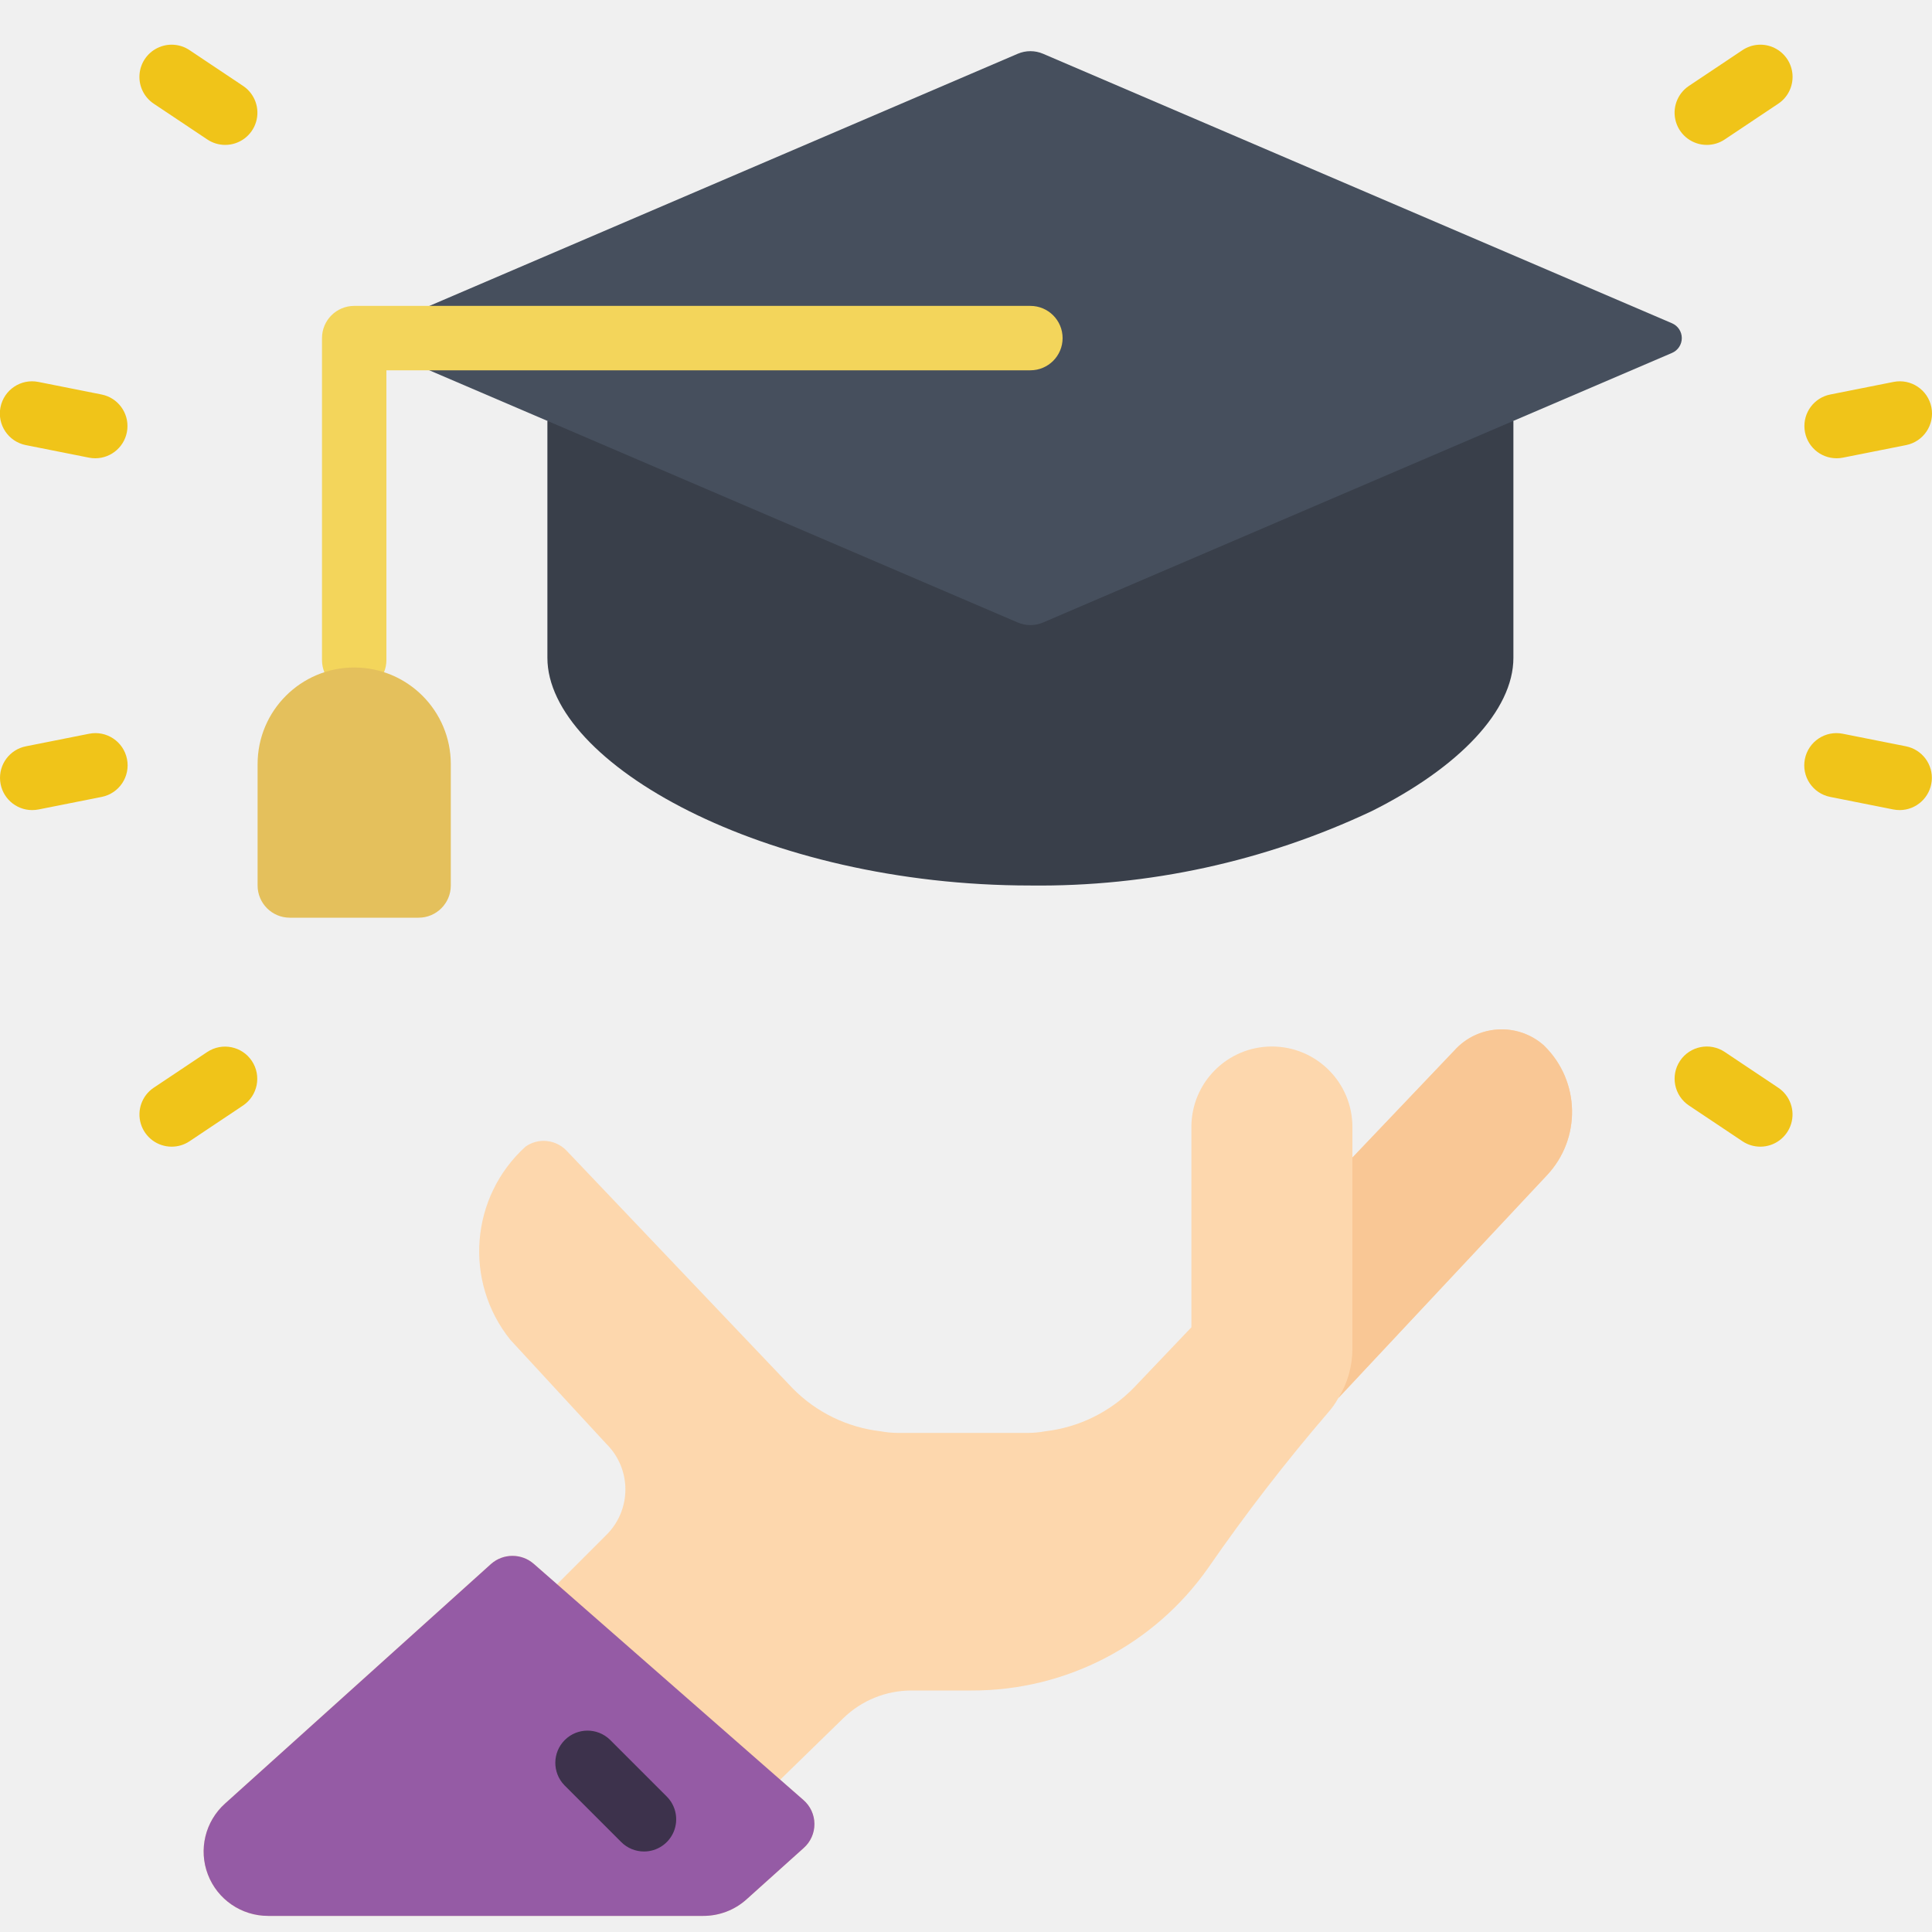
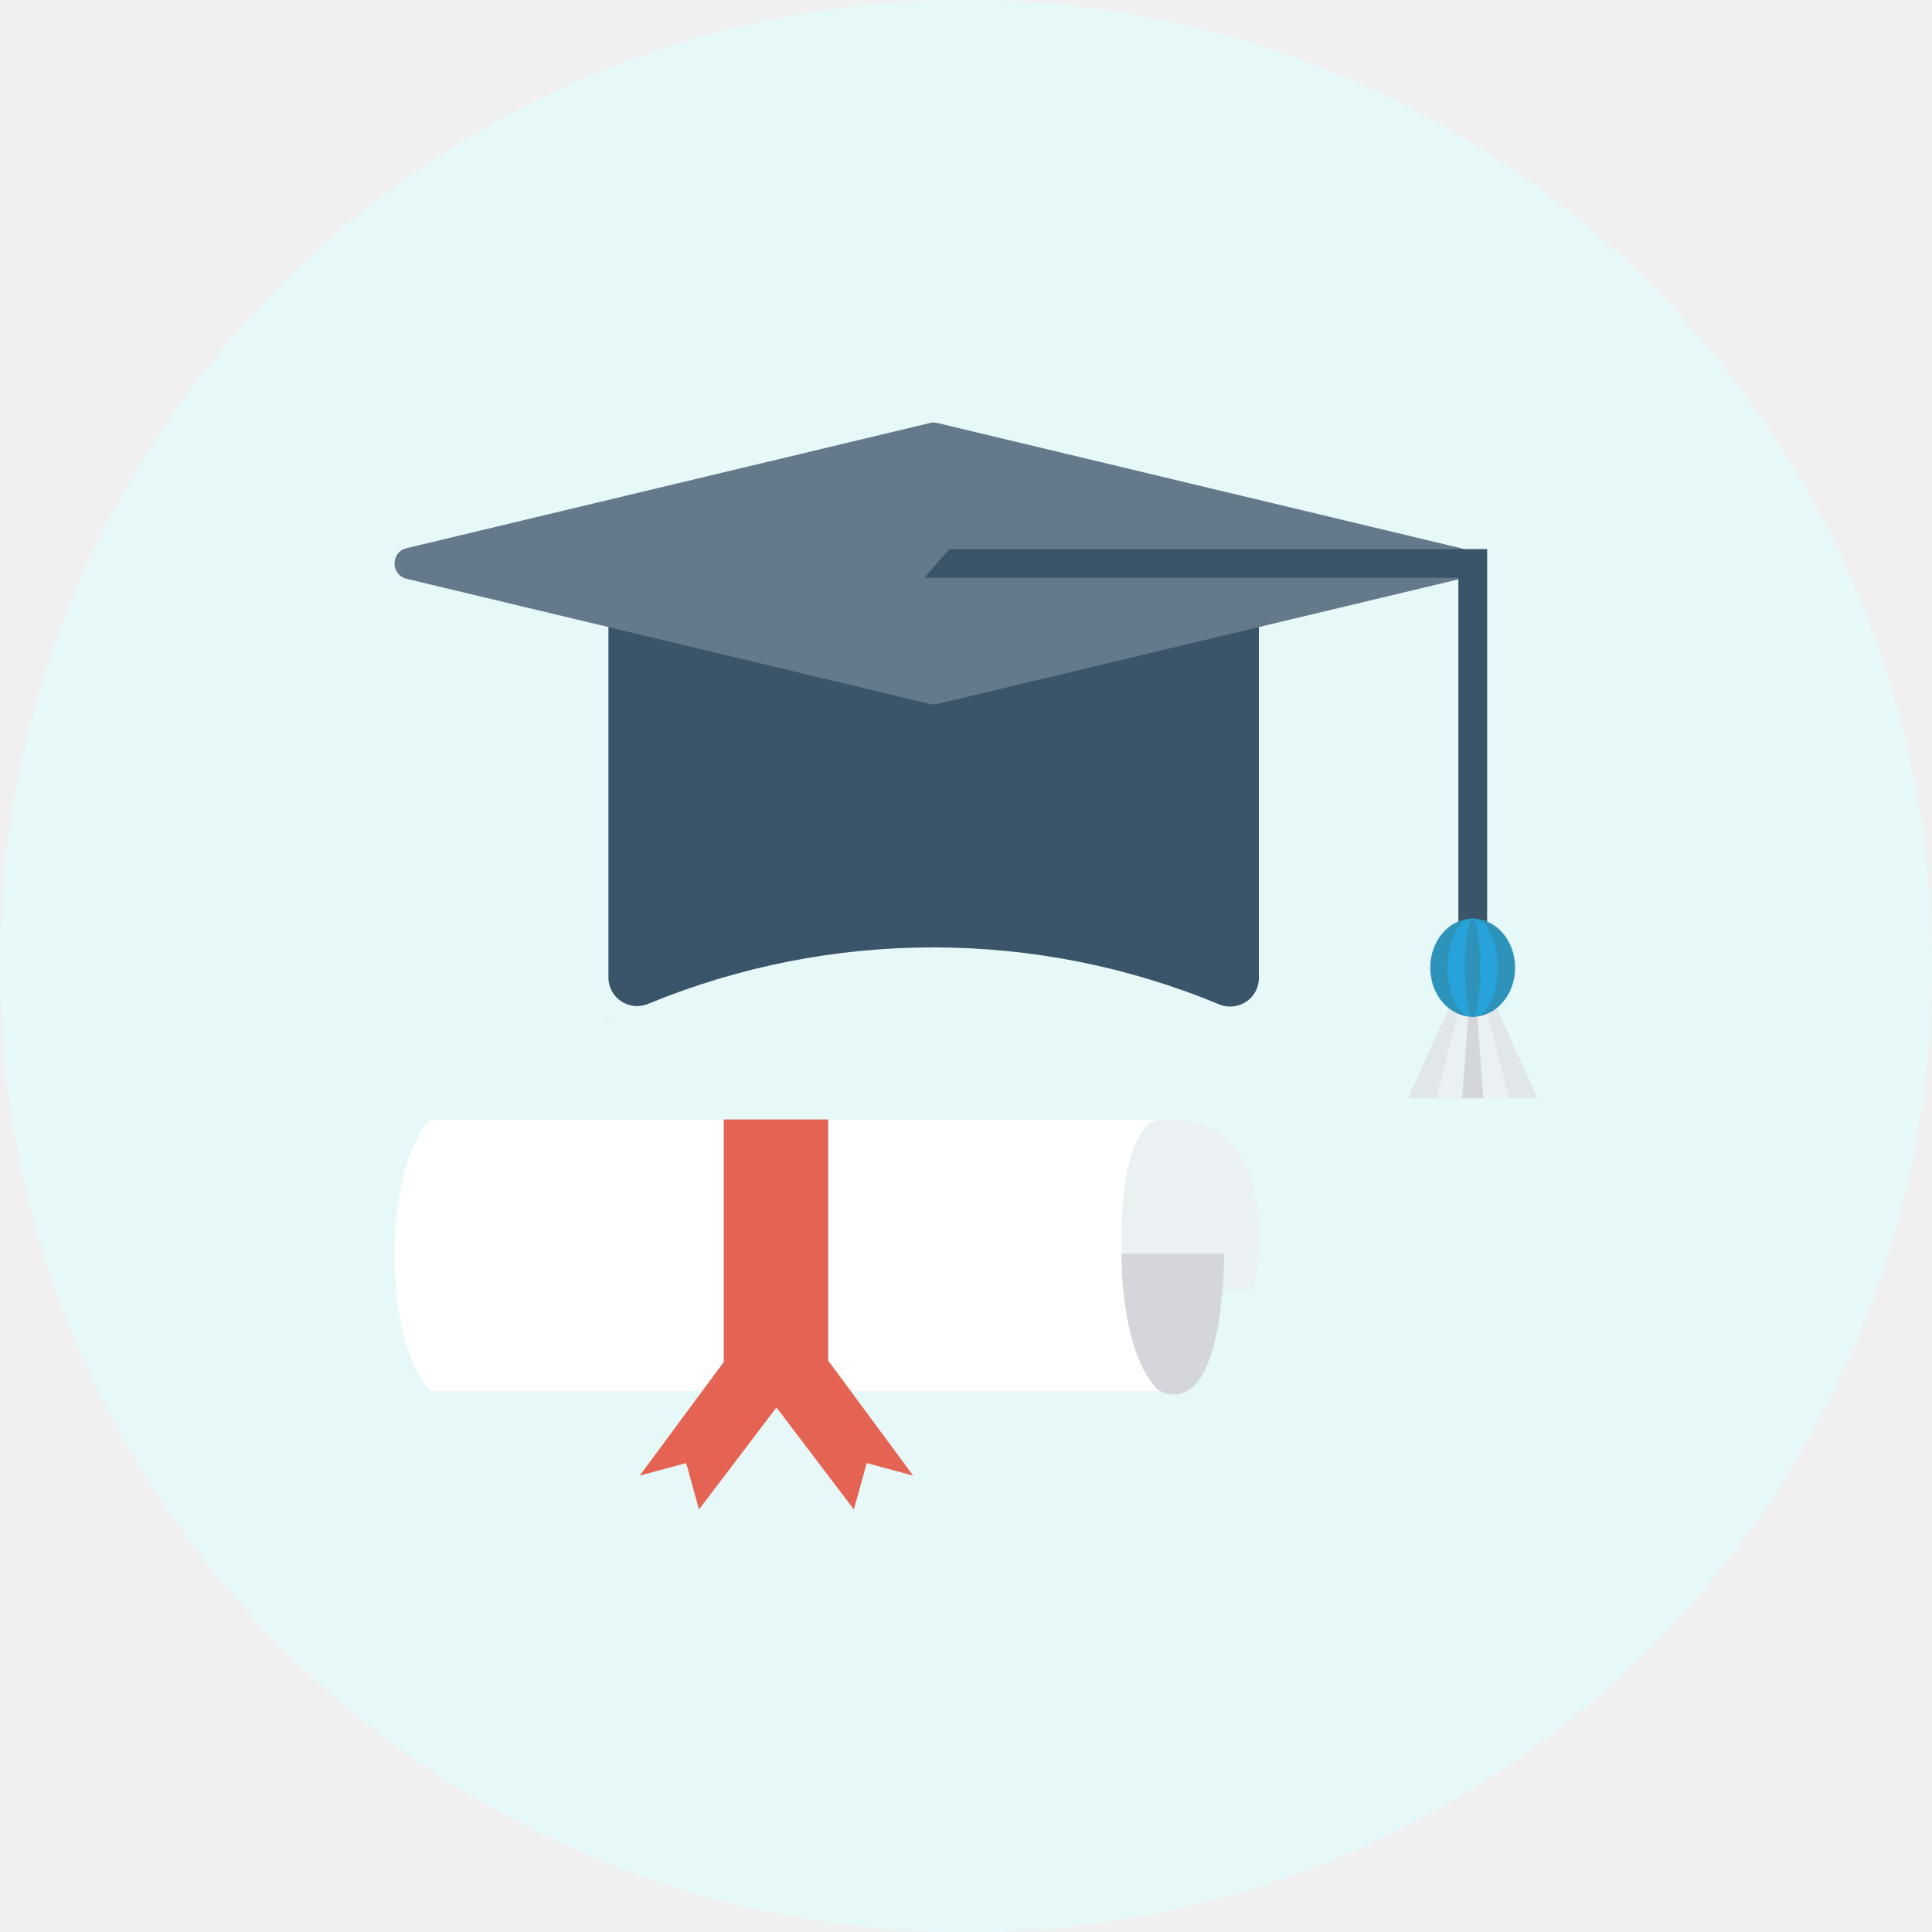
- <svg xmlns="http://www.w3.org/2000/svg" height="100" viewBox="0 0 60 59" width="100">
-   <g id="Page-1" fill="none" fill-rule="evenodd">
-     <g id="010---Education" fill-rule="nonzero" transform="translate(-1)">
-       <path id="Shape" d="m48.96 31.98-.02-.02c-.811-.714-2.046-.643-2.77.16l-3.17 3.33v-.95c0-1.381-1.119-2.5-2.5-2.5s-2.5 1.119-2.5 2.5v6.22l-1.79 1.88c-.735.752-1.706 1.229-2.75 1.35-.168.031-.339.048-.51.05h-4.09c-.171-.002-.342-.019-.51-.05-1.035-.119-1.999-.588-2.73-1.33l-7.02-7.38c-.187-.198-.448-.31-.72-.31-.201.001-.396.064-.56.18-1.719 1.561-1.925 4.191-.47 6l2.98 3.23c.379.373.592.883.592 1.415s-.213 1.042-.592 1.415l-1.53 1.53-.72-.63c-.38-.335-.95-.335-1.33 0l-8.26 7.44c-.618.554-.831 1.432-.533 2.207s1.043 1.286 1.873 1.283h13.51c.494.001.972-.18 1.34-.51l1.78-1.6c.213-.19.334-.462.333-.747-.002-.285-.127-.556-.343-.743l-.72-.63 1.96-1.91c.565-.55 1.322-.858 2.11-.86h1.88c2.927.006 5.673-1.421 7.35-3.82 1.158-1.674 2.403-3.287 3.73-4.83.111-.126.208-.263.29-.41l.02-.03 6.47-6.91c1.073-1.138 1.037-2.925-.08-4.02z" fill="#fdd7ad" />
-       <path id="Shape" d="m48 12.57v7.36c0 1.63-1.68 3.4-4.4 4.76-3.313 1.563-6.937 2.353-10.6 2.31-8.28 0-15-3.81-15-7.07v-7.36z" fill="#393f4a" />
-       <path id="Shape" d="m25.96 56.89-1.78 1.6c-.368.33-.846.511-1.34.51h-13.51c-.83.002-1.575-.508-1.873-1.283s-.085-1.653.533-2.207l8.26-7.44c.38-.335.95-.335 1.33 0l.72.63 6.93 6.07.72.63c.216.187.341.457.343.743.002.285-.119.558-.333.747z" fill="#955ba5" />
-       <path id="Shape" d="m21 57c-.265-0-.52-.105-.707-.293l-1.766-1.766c-.379-.392-.374-1.016.012-1.402s1.009-.391 1.402-.012l1.766 1.766c.286.286.371.716.217 1.09-.155.374-.519.617-.924.617z" fill="#3d324c" />
-       <path id="Shape" d="m49.04 36-6.47 6.91c.281-.457.43-.983.43-1.52v-5.94l3.17-3.33c.724-.803 1.959-.874 2.77-.16l.02.02c1.117 1.095 1.153 2.882.08 4.02z" fill="#f9c795" />
-       <path id="Shape" d="m52.927 9.54c.184.079.303.26.303.46s-.119.381-.303.46l-4.927 2.111-14.606 6.261c-.252.108-.536.108-.788 0l-14.606-6.261-6-2.57 20.606-8.831c.252-.108.536-.108.788 0z" fill="#464f5d" />
-       <path id="Shape" d="m12 21c-.552 0-1-.448-1-1v-10c0-.552.448-1 1-1h21c.552 0 1 .448 1 1 0 .552-.448 1-1 1h-20v9c0 .552-.448 1-1 1z" fill="#f3d55b" />
-       <path id="Shape" d="m12 20.23c1.657 0 3 1.343 3 3v3.77c0 .552-.448 1-1 1h-4c-.552 0-1-.448-1-1v-3.77c0-1.657 1.343-3 3-3z" fill="#e4c05c" />
-       <g fill="#f0c419">
-         <path id="Shape" d="m3.963 13.732c-.067 0-.134-.006-.2-.019l-1.962-.39c-.542-.108-.894-.634-.786-1.176s.634-.894 1.176-.786l1.962.39c.505.1.851.566.801 1.078s-.481.903-.995.903z" />
-         <path id="Shape" d="m60 24.658c-.067-0-.134-.007-.2-.019l-1.962-.39c-.542-.108-.894-.634-.786-1.176.108-.542.634-.894 1.176-.786l1.962.39c.504.1.851.565.801 1.076s-.478.902-.991.905z" />
-         <path id="Shape" d="m2 24.658c-.515-0-.945-.39-.995-.903s.296-.979.801-1.078l1.962-.39c.542-.108 1.068.244 1.176.786.108.542-.244 1.068-.786 1.176l-1.962.39c-.065.012-.13.019-.196.019z" />
-         <path id="Shape" d="m58.037 13.732c-.515-0-.945-.39-.995-.903s.296-.979.801-1.078l1.962-.39c.542-.108 1.068.244 1.176.786s-.244 1.068-.786 1.176l-1.962.39c-.065.013-.13.019-.196.019z" />
-         <path id="Shape" d="m6.331 35.111c-.44 0-.829-.288-.957-.709-.128-.421.034-.877.4-1.122l1.664-1.111c.459-.303 1.077-.179 1.383.279.306.458.184 1.076-.272 1.384l-1.663 1.111c-.164.11-.357.168-.555.168z" />
-         <path id="Shape" d="m54.008 4c-.441.001-.831-.287-.959-.709-.128-.422.035-.878.402-1.123l1.663-1.111c.297-.199.678-.224.998-.066.321.158.533.475.556.832.023.357-.145.699-.442.897l-1.663 1.111c-.164.11-.357.169-.555.169z" />
-         <path id="Shape" d="m7.992 4c-.197-0-.39-.059-.554-.169l-1.664-1.111c-.297-.199-.466-.541-.442-.897.023-.357.235-.674.556-.832.321-.158.701-.133.998.066l1.663 1.111c.367.245.53.701.402 1.123-.128.422-.518.71-.959.709z" />
-         <path id="Shape" d="m55.669 35.111c-.198 0-.391-.058-.555-.168l-1.663-1.111c-.459-.307-.583-.928-.276-1.387s.928-.583 1.387-.276l1.663 1.111c.366.245.529.701.4 1.122-.128.421-.517.709-.957.709z" />
-       </g>
-     </g>
+ <svg xmlns="http://www.w3.org/2000/svg" width="70" height="70" viewBox="0 0 710 710" fill="none">
+   <path d="M355 710C551.061 710 710 551.061 710 355C710 158.939 551.061 0 355 0C158.939 0 0 158.939 0 355C0 551.061 158.939 710 355 710Z" fill="#E7F8F8" />
+   <g clip-path="url(#clip0)">
+     <path d="M565 403.597H517.452L532.589 370.127H549.864L565 403.597Z" fill="#E1E6E9" />
+     <path d="M554.585 403.597H527.867L536.373 370.127H546.079L554.585 403.597Z" fill="#EBF0F3" />
+     <path d="M545.126 403.597H537.326L539.81 370.127H542.643L545.126 403.597Z" fill="#D5D6DB" />
+     <path d="M223.591 375.661V375.453C223.439 375.526 223.282 375.587 223.128 375.661H223.591Z" fill="#3A556A" />
+     <path d="M223.591 209.557V359.206C223.591 366.737 231.227 371.794 238.189 368.919C305.323 341.191 380.924 341.242 448.021 369.088C454.984 371.977 462.635 366.921 462.635 359.382V209.557H223.591Z" fill="#3A556A" />
+     <path d="M536.781 201.442L344.461 155.449C343.575 155.236 342.652 155.236 341.766 155.449L149.445 201.442C143.518 202.859 143.518 211.292 149.445 212.71L341.765 258.703C342.652 258.916 343.574 258.916 344.46 258.703L536.78 212.71C542.708 211.292 542.708 202.859 536.781 201.442Z" fill="#64798A" />
+     <path d="M546.51 347.652H535.944V212.358H339.711L348.847 201.792H546.51V347.652Z" fill="#3A556A" />
+     <path d="M541.2 373.654C549.813 373.654 556.796 365.578 556.796 355.616C556.796 345.654 549.813 337.578 541.2 337.578C532.586 337.578 525.604 345.654 525.604 355.616C525.604 365.578 532.586 373.654 541.2 373.654Z" fill="#2D93BA" />
+     <path d="M541.2 373.654C546.272 373.654 550.384 365.578 550.384 355.616C550.384 345.654 546.272 337.578 541.2 337.578C536.127 337.578 532.016 345.654 532.016 355.616C532.016 365.578 536.127 373.654 541.2 373.654Z" fill="#27A2DB" />
+     <path d="M541.199 373.654C542.764 373.654 544.033 365.578 544.033 355.616C544.033 345.654 542.764 337.578 541.199 337.578C539.635 337.578 538.366 345.654 538.366 355.616C538.366 365.578 539.635 373.654 541.199 373.654Z" fill="#2D93BA" />
+     <path d="M425.356 411.513C475.162 408.459 460.677 473.8 460.677 473.8H382.842L403.506 419.918L425.356 411.513Z" fill="#EBF0F3" />
+     <path d="M425.356 411.513H158.22C140.593 429.139 140.593 493.592 158.22 511.217H426.451C408.824 493.592 406.513 416.665 425.356 411.513Z" fill="white" />
+     <path d="M412.136 460.717C412.136 481.236 416.542 501.756 425.356 510.569C425.356 510.569 448.379 527.495 449.926 460.717H412.136Z" fill="#D5D6DB" />
+     <path d="M304.539 500.261L304.37 500.357V411.41H265.985V500.524L235.085 542.29L252.153 537.671L256.88 554.71L285.336 517.232L313.792 554.71L318.52 537.671L335.587 542.29L304.539 500.261Z" fill="#E56353" />
  </g>
+   <defs>
+     <clipPath id="clip0">
+       <rect x="145" y="145" width="420" height="420" fill="white" />
+     </clipPath>
+   </defs>
</svg>
